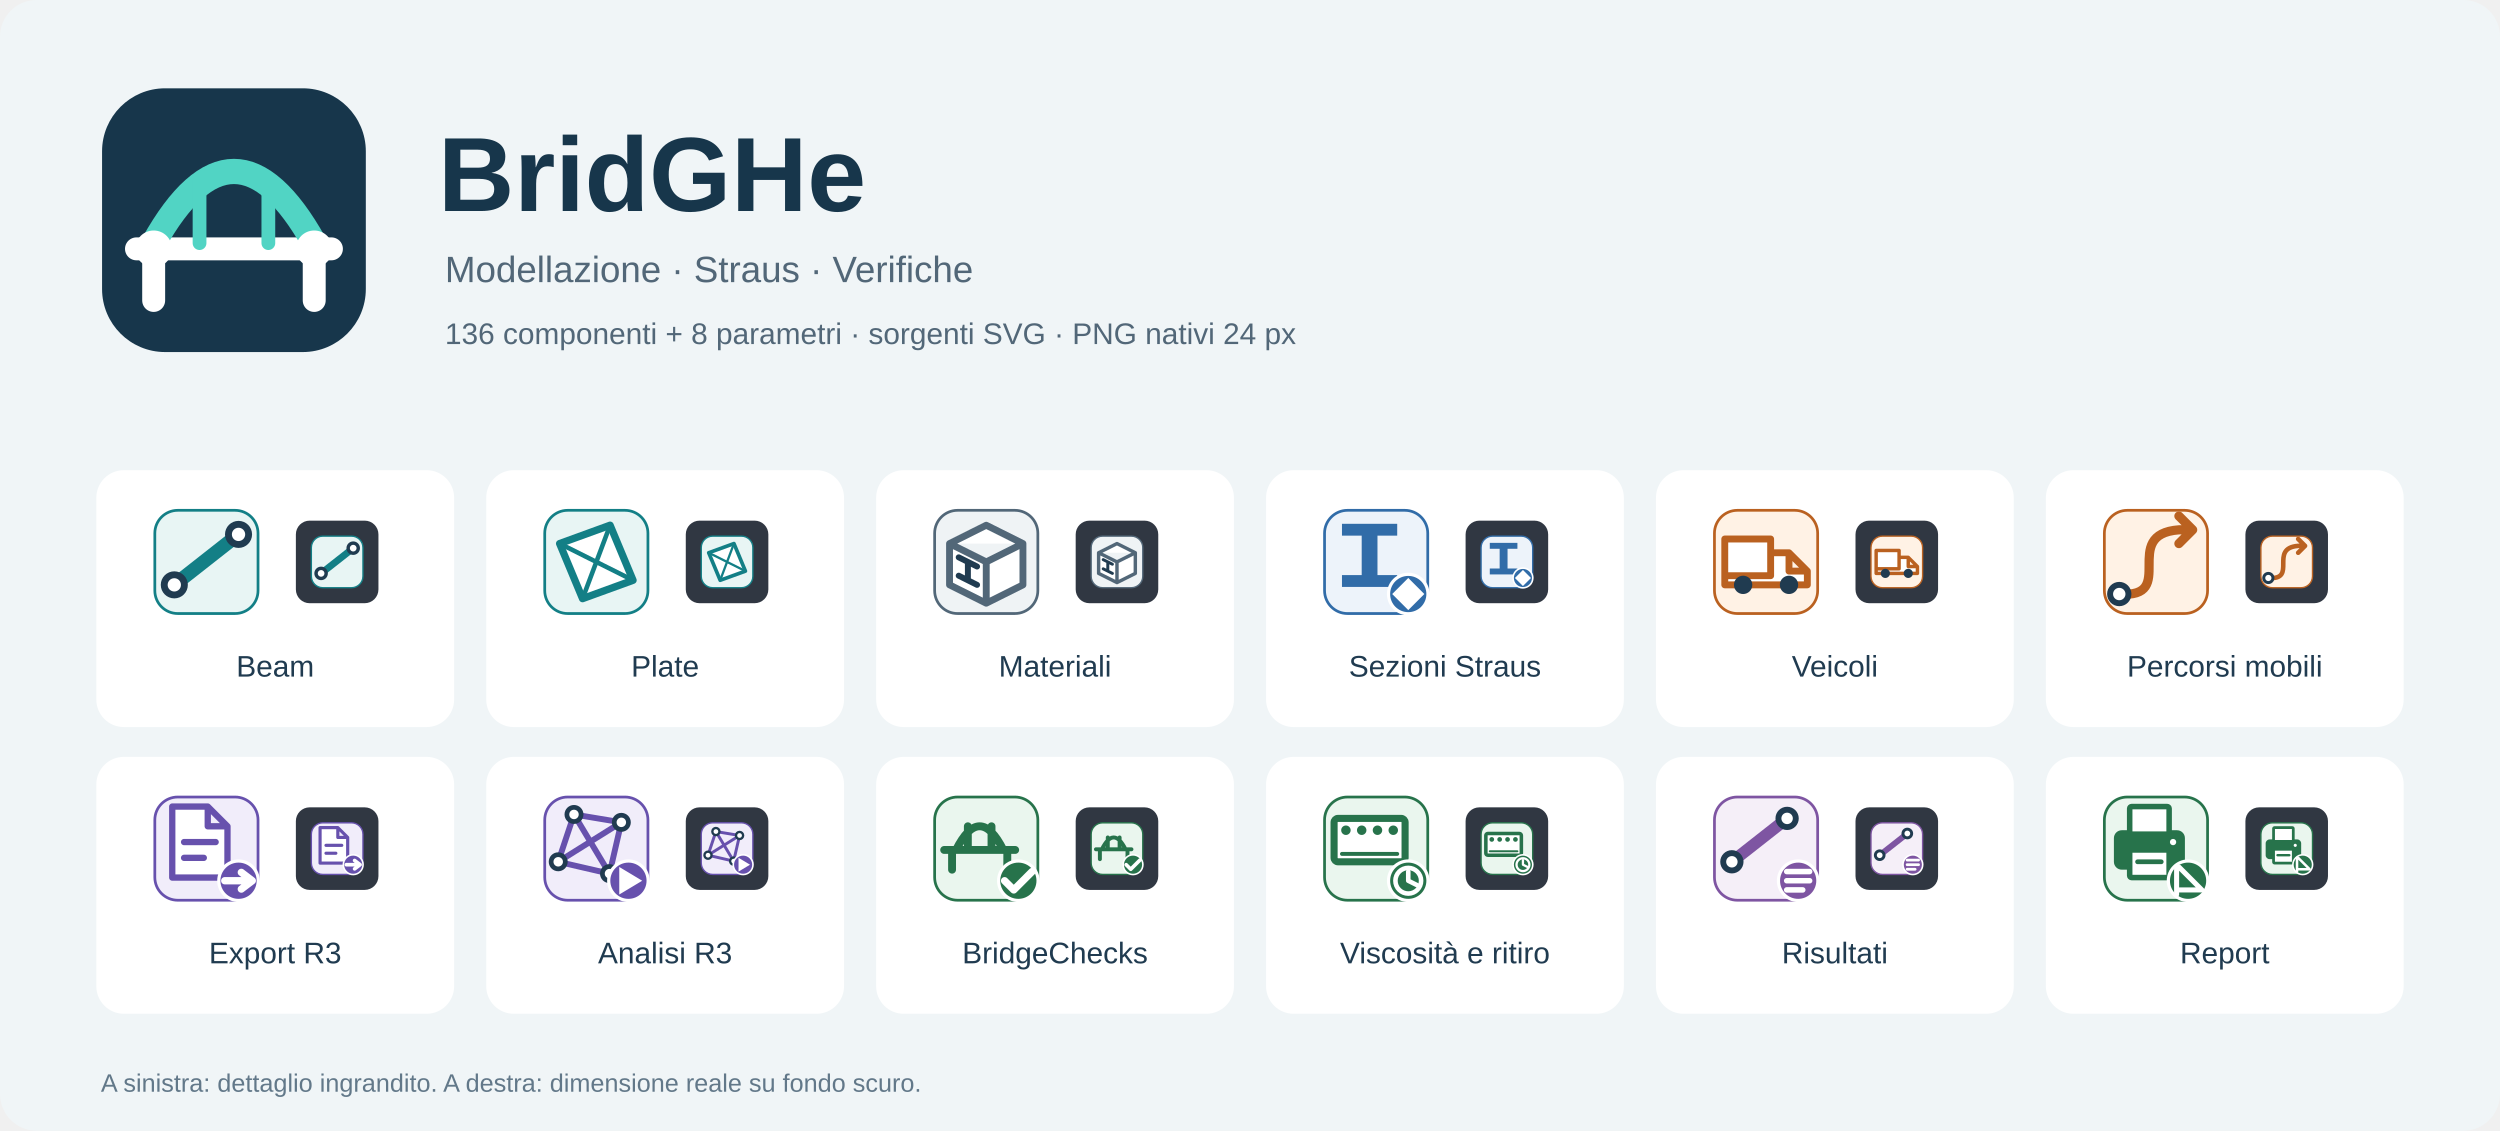
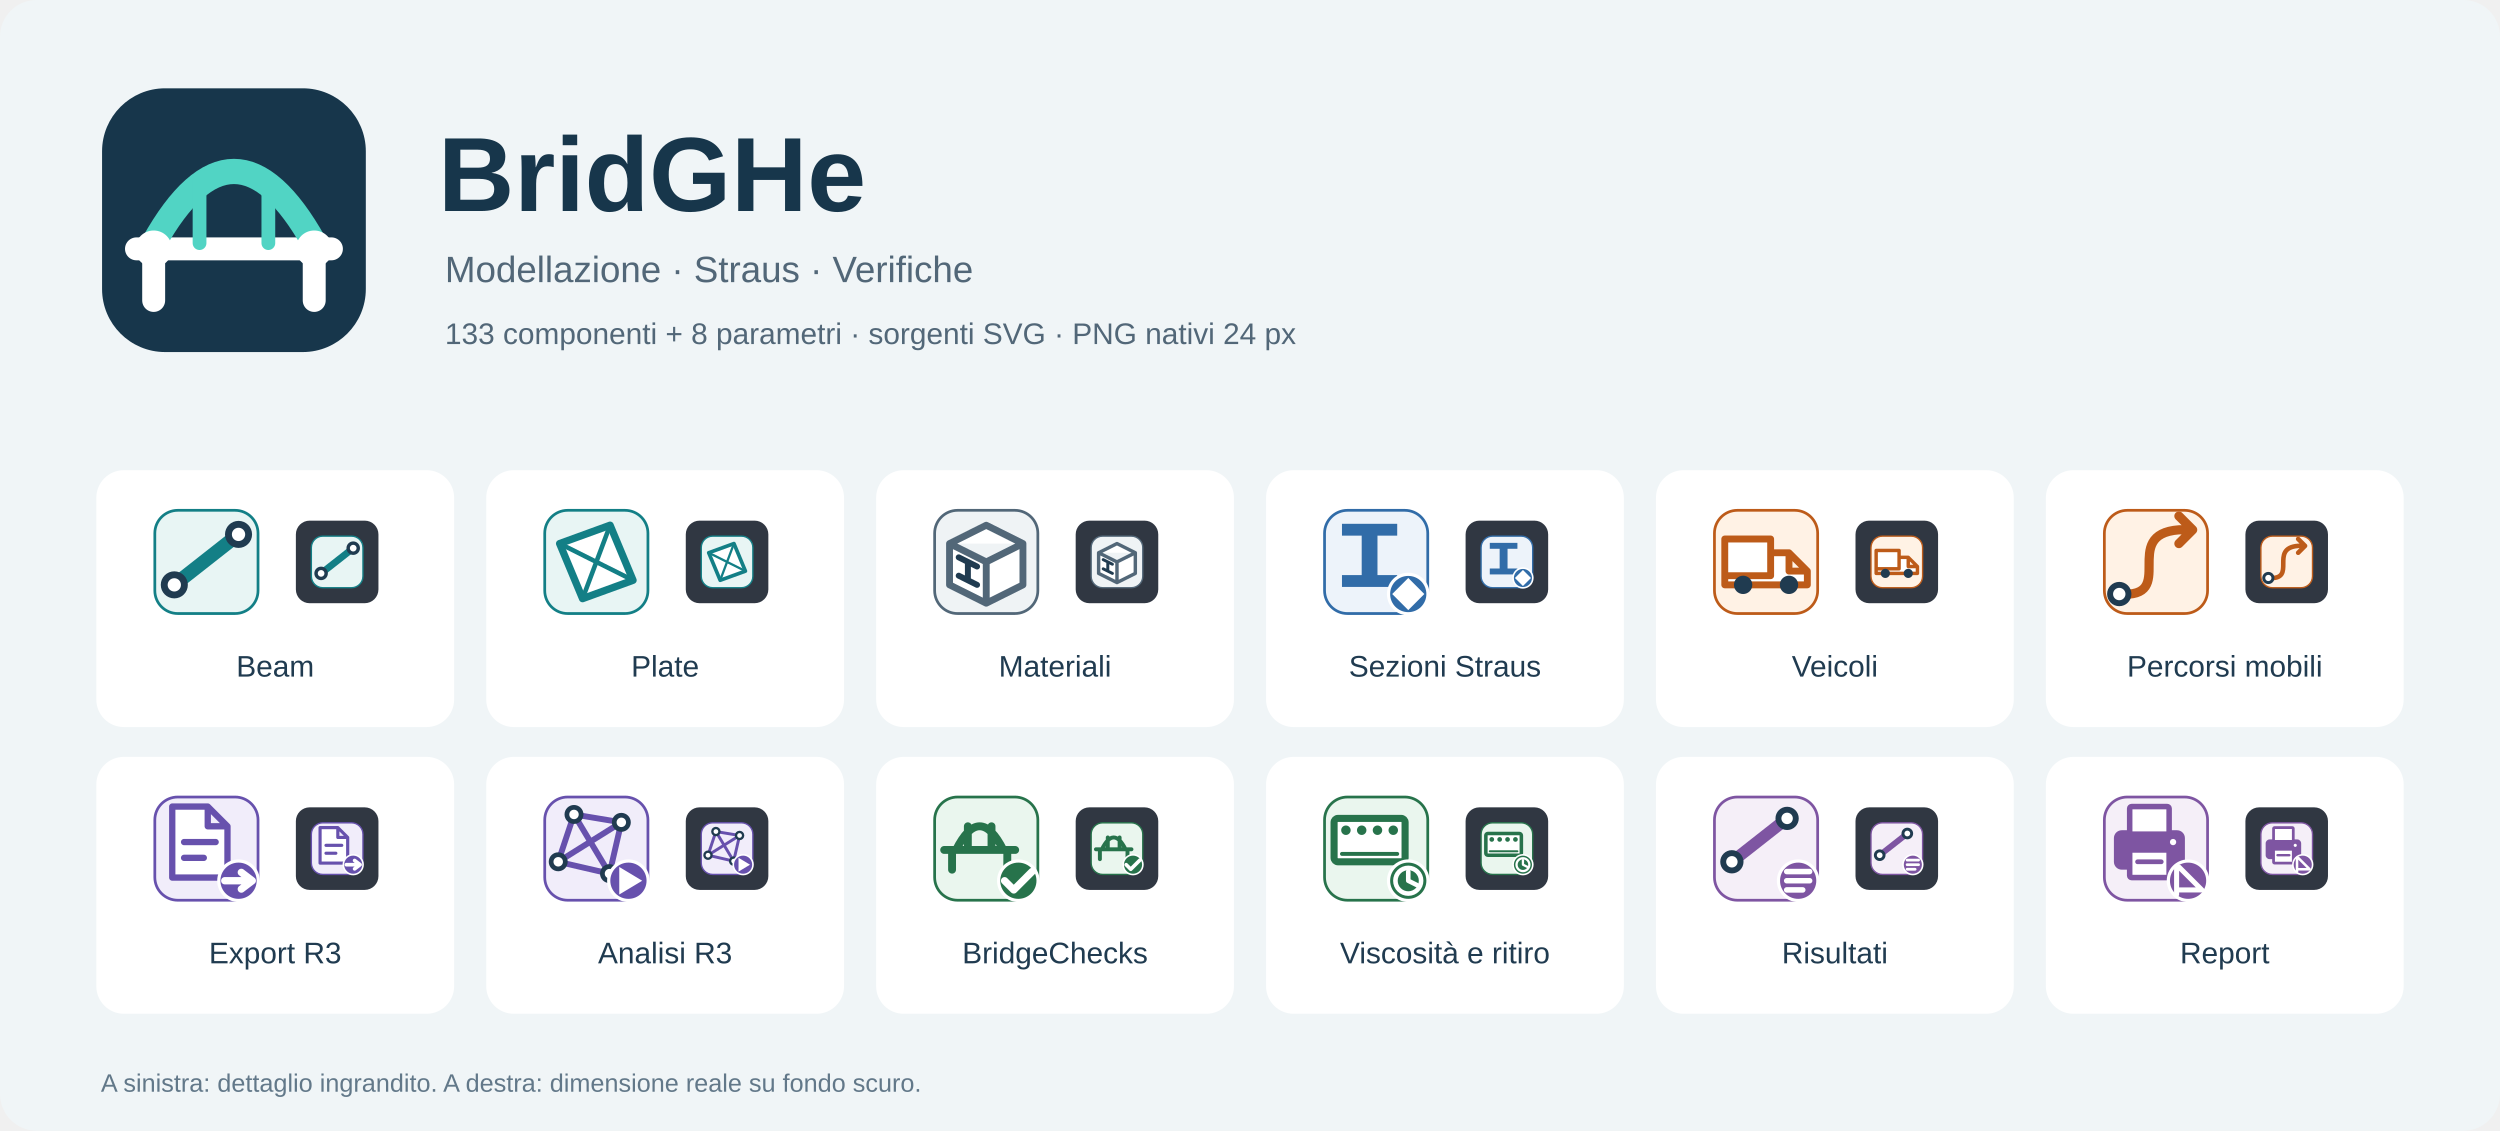
<svg xmlns="http://www.w3.org/2000/svg" width="1090" height="493" viewBox="0 0 1090 493" font-family="Segoe UI,Arial,sans-serif">
  <rect width="1090" height="493" rx="16" fill="#f0f5f7" />
  <g transform="translate(42 36) scale(5)">
    <rect x="0.5" y="0.5" width="23" height="23" rx="5.5" fill="#17364b" stroke="none" stroke-width="1" />
    <path d="M3.5 14.5H20.5M5 14.5V19M19 14.5V19" fill="none" stroke="white" stroke-width="2" stroke-linecap="round" stroke-linejoin="round" />
    <path d="M5 14Q12 1.5 19 14" fill="none" stroke="#51d4c4" stroke-width="2.2" stroke-linecap="round" stroke-linejoin="round" />
    <path d="M9 8.5V14M15 8.5V14" fill="none" stroke="#51d4c4" stroke-width="1.2" stroke-linecap="round" stroke-linejoin="round" />
    <circle cx="5" cy="14.5" r="1.6" fill="white" stroke="none" stroke-width="1.5" />
    <circle cx="19" cy="14.5" r="1.6" fill="white" stroke="none" stroke-width="1.5" />
  </g>
  <text x="191" y="92" fill="#17364b" font-size="46" font-weight="600">BridGHe</text>
  <text x="194" y="123" fill="#526778" font-size="16">Modellazione · Straus · Verifiche</text>
-   <text x="194" y="150" fill="#526778" font-size="13">136 componenti + 8 parametri · sorgenti SVG · PNG nativi 24 px</text>
+   <text x="194" y="150" fill="#526778" font-size="13">133 componenti + 8 parametri · sorgenti SVG · PNG nativi 24 px</text>
  <rect x="42" y="205" width="156" height="112" rx="12" fill="white" />
  <g transform="translate(66 221) scale(2)">
    <rect x="0.75" y="0.75" width="22.5" height="22.5" rx="5" fill="#e8f5f4" stroke="#137f86" stroke-width="0.6" />
    <path d="M5 17L19 6" fill="none" stroke="#137f86" stroke-width="3" stroke-linecap="round" stroke-linejoin="round" />
    <circle cx="5" cy="17" r="2.2" fill="white" stroke="#203b50" stroke-width="1.5" />
    <circle cx="19" cy="6" r="2.2" fill="white" stroke="#203b50" stroke-width="1.5" />
  </g>
  <rect x="129" y="227" width="36" height="36" rx="6" fill="#303742" />
  <g transform="translate(135 233)">
    <rect x="0.75" y="0.75" width="22.5" height="22.5" rx="5" fill="#e8f5f4" stroke="#137f86" stroke-width="0.6" />
    <path d="M5 17L19 6" fill="none" stroke="#137f86" stroke-width="3" stroke-linecap="round" stroke-linejoin="round" />
    <circle cx="5" cy="17" r="2.2" fill="white" stroke="#203b50" stroke-width="1.5" />
    <circle cx="19" cy="6" r="2.2" fill="white" stroke="#203b50" stroke-width="1.5" />
  </g>
  <text x="120" y="295" text-anchor="middle" fill="#203b50" font-size="13">Beam</text>
  <rect x="212" y="205" width="156" height="112" rx="12" fill="white" />
  <g transform="translate(236 221) scale(2)">
    <rect x="0.75" y="0.75" width="22.5" height="22.5" rx="5" fill="#e8f5f4" stroke="#137f86" stroke-width="0.6" />
    <path d="M4 8L15 4L20 16L9 20Z" fill="white" stroke="#137f86" stroke-width="1.6" stroke-linecap="round" stroke-linejoin="round" />
    <path d="M4 8L20 16M9 20L15 4" fill="none" stroke="#137f86" stroke-width="1" stroke-linecap="round" stroke-linejoin="round" />
  </g>
  <rect x="299" y="227" width="36" height="36" rx="6" fill="#303742" />
  <g transform="translate(305 233)">
    <rect x="0.75" y="0.75" width="22.5" height="22.5" rx="5" fill="#e8f5f4" stroke="#137f86" stroke-width="0.6" />
    <path d="M4 8L15 4L20 16L9 20Z" fill="white" stroke="#137f86" stroke-width="1.6" stroke-linecap="round" stroke-linejoin="round" />
    <path d="M4 8L20 16M9 20L15 4" fill="none" stroke="#137f86" stroke-width="1" stroke-linecap="round" stroke-linejoin="round" />
  </g>
  <text x="290" y="295" text-anchor="middle" fill="#203b50" font-size="13">Plate</text>
  <rect x="382" y="205" width="156" height="112" rx="12" fill="white" />
  <g transform="translate(406 221) scale(2)">
    <rect x="0.75" y="0.75" width="22.5" height="22.5" rx="5" fill="#eff3f5" stroke="#526778" stroke-width="0.6" />
    <path d="M4 8L12 4L20 8V17L12 21L4 17ZM4 8L12 12L20 8M12 12V21" fill="white" stroke="#526778" stroke-width="1.5" stroke-linecap="round" stroke-linejoin="round" />
    <path d="M6 11L10 13M8 12V16M6 15L10 17" fill="none" stroke="#203b50" stroke-width="1.3" stroke-linecap="round" stroke-linejoin="round" />
  </g>
  <rect x="469" y="227" width="36" height="36" rx="6" fill="#303742" />
  <g transform="translate(475 233)">
    <rect x="0.75" y="0.75" width="22.5" height="22.5" rx="5" fill="#eff3f5" stroke="#526778" stroke-width="0.6" />
    <path d="M4 8L12 4L20 8V17L12 21L4 17ZM4 8L12 12L20 8M12 12V21" fill="white" stroke="#526778" stroke-width="1.5" stroke-linecap="round" stroke-linejoin="round" />
    <path d="M6 11L10 13M8 12V16M6 15L10 17" fill="none" stroke="#203b50" stroke-width="1.3" stroke-linecap="round" stroke-linejoin="round" />
  </g>
  <text x="460" y="295" text-anchor="middle" fill="#203b50" font-size="13">Materiali</text>
  <rect x="552" y="205" width="156" height="112" rx="12" fill="white" />
  <g transform="translate(576 221) scale(2)">
    <rect x="0.75" y="0.75" width="22.5" height="22.5" rx="5" fill="#edf3fa" stroke="#316ca8" stroke-width="0.6" />
    <g transform="translate(0.25 0.25) scale(.86)">
      <path d="M5 4H19V7H14V17H19V20H5V17H10V7H5Z" fill="#316ca8" stroke="#316ca8" stroke-width="0" stroke-linecap="round" stroke-linejoin="round" fill-rule="evenodd" />
    </g>
    <circle cx="19" cy="19" r="4.65" fill="white" stroke="none" stroke-width="1.5" />
    <circle cx="19" cy="19" r="3.95" fill="#316ca8" stroke="none" stroke-width="1.5" />
    <path d="M19 15.5L22.5 19L19 22.5L15.5 19Z" fill="white" stroke="white" stroke-width="0" stroke-linecap="round" stroke-linejoin="round" />
  </g>
  <rect x="639" y="227" width="36" height="36" rx="6" fill="#303742" />
  <g transform="translate(645 233)">
    <rect x="0.75" y="0.75" width="22.5" height="22.5" rx="5" fill="#edf3fa" stroke="#316ca8" stroke-width="0.6" />
    <g transform="translate(0.25 0.25) scale(.86)">
      <path d="M5 4H19V7H14V17H19V20H5V17H10V7H5Z" fill="#316ca8" stroke="#316ca8" stroke-width="0" stroke-linecap="round" stroke-linejoin="round" fill-rule="evenodd" />
    </g>
    <circle cx="19" cy="19" r="4.65" fill="white" stroke="none" stroke-width="1.5" />
    <circle cx="19" cy="19" r="3.95" fill="#316ca8" stroke="none" stroke-width="1.5" />
    <path d="M19 15.5L22.5 19L19 22.5L15.5 19Z" fill="white" stroke="white" stroke-width="0" stroke-linecap="round" stroke-linejoin="round" />
  </g>
  <text x="630" y="295" text-anchor="middle" fill="#203b50" font-size="13">Sezioni Straus</text>
  <rect x="722" y="205" width="156" height="112" rx="12" fill="white" />
  <g transform="translate(746 221) scale(2)">
-     <rect x="0.75" y="0.75" width="22.5" height="22.5" rx="5" fill="#fff2e5" stroke="#ba6120" stroke-width="0.6" />
-     <path d="M3 7H13V15H3ZM13 10H17L21 14V17H3V15M17 10V14H21" fill="white" stroke="#ba6120" stroke-width="1.5" stroke-linecap="round" stroke-linejoin="round" />
+     <rect x="0.75" y="0.75" width="22.5" height="22.5" rx="5" fill="#fff2e5" stroke="#bd5b19" stroke-width="0.6" />
+     <path d="M3 7H13V15H3ZM13 10H17L21 14V17H3V15M17 10V14H21" fill="white" stroke="#bd5b19" stroke-width="1.5" stroke-linecap="round" stroke-linejoin="round" />
    <circle cx="7" cy="17" r="2" fill="#203b50" stroke="none" stroke-width="1.5" />
    <circle cx="17" cy="17" r="2" fill="#203b50" stroke="none" stroke-width="1.5" />
  </g>
  <rect x="809" y="227" width="36" height="36" rx="6" fill="#303742" />
  <g transform="translate(815 233)">
-     <rect x="0.75" y="0.75" width="22.5" height="22.5" rx="5" fill="#fff2e5" stroke="#ba6120" stroke-width="0.6" />
-     <path d="M3 7H13V15H3ZM13 10H17L21 14V17H3V15M17 10V14H21" fill="white" stroke="#ba6120" stroke-width="1.5" stroke-linecap="round" stroke-linejoin="round" />
+     <rect x="0.75" y="0.75" width="22.5" height="22.5" rx="5" fill="#fff2e5" stroke="#bd5b19" stroke-width="0.6" />
+     <path d="M3 7H13V15H3ZM13 10H17L21 14V17H3V15M17 10V14H21" fill="white" stroke="#bd5b19" stroke-width="1.5" stroke-linecap="round" stroke-linejoin="round" />
    <circle cx="7" cy="17" r="2" fill="#203b50" stroke="none" stroke-width="1.5" />
    <circle cx="17" cy="17" r="2" fill="#203b50" stroke="none" stroke-width="1.5" />
  </g>
  <text x="800" y="295" text-anchor="middle" fill="#203b50" font-size="13">Veicoli</text>
  <rect x="892" y="205" width="156" height="112" rx="12" fill="white" />
  <g transform="translate(916 221) scale(2)">
-     <rect x="0.75" y="0.75" width="22.5" height="22.5" rx="5" fill="#fff2e5" stroke="#ba6120" stroke-width="0.6" />
-     <path d="M4 19C17 20 4 6 17 5H20M17 2L20 5L17 8" fill="none" stroke="#ba6120" stroke-width="2" stroke-linecap="round" stroke-linejoin="round" />
+     <rect x="0.75" y="0.75" width="22.5" height="22.5" rx="5" fill="#fff2e5" stroke="#bd5b19" stroke-width="0.6" />
+     <path d="M4 19C17 20 4 6 17 5H20M17 2L20 5L17 8" fill="none" stroke="#bd5b19" stroke-width="2" stroke-linecap="round" stroke-linejoin="round" />
    <circle cx="4" cy="19" r="2" fill="white" stroke="#203b50" stroke-width="1.3" />
  </g>
  <rect x="979" y="227" width="36" height="36" rx="6" fill="#303742" />
  <g transform="translate(985 233)">
-     <rect x="0.75" y="0.75" width="22.5" height="22.5" rx="5" fill="#fff2e5" stroke="#ba6120" stroke-width="0.6" />
-     <path d="M4 19C17 20 4 6 17 5H20M17 2L20 5L17 8" fill="none" stroke="#ba6120" stroke-width="2" stroke-linecap="round" stroke-linejoin="round" />
+     <rect x="0.75" y="0.75" width="22.5" height="22.5" rx="5" fill="#fff2e5" stroke="#bd5b19" stroke-width="0.6" />
+     <path d="M4 19C17 20 4 6 17 5H20M17 2L20 5L17 8" fill="none" stroke="#bd5b19" stroke-width="2" stroke-linecap="round" stroke-linejoin="round" />
    <circle cx="4" cy="19" r="2" fill="white" stroke="#203b50" stroke-width="1.3" />
  </g>
  <text x="970" y="295" text-anchor="middle" fill="#203b50" font-size="13">Percorsi mobili</text>
  <rect x="42" y="330" width="156" height="112" rx="12" fill="white" />
  <g transform="translate(66 346) scale(2)">
    <rect x="0.75" y="0.75" width="22.5" height="22.5" rx="5" fill="#f1edfa" stroke="#6751ad" stroke-width="0.6" />
    <g transform="translate(0.25 0.25) scale(.86)">
      <path d="M5 3H14L19 8V21H5ZM14 3V8H19" fill="white" stroke="#6751ad" stroke-width="1.6" stroke-linecap="round" stroke-linejoin="round" />
      <path d="M8 12H16M8 16H13" fill="none" stroke="#6751ad" stroke-width="1.6" stroke-linecap="round" stroke-linejoin="round" />
    </g>
    <circle cx="19" cy="19" r="4.65" fill="white" stroke="none" stroke-width="1.5" />
    <circle cx="19" cy="19" r="3.95" fill="#6751ad" stroke="none" stroke-width="1.5" />
    <path d="M16 19 L22 19 M19.61 20.82 L22 19 L19.61 17.18" fill="none" stroke="white" stroke-width="1.6" stroke-linecap="round" stroke-linejoin="round" />
  </g>
  <rect x="129" y="352" width="36" height="36" rx="6" fill="#303742" />
  <g transform="translate(135 358)">
    <rect x="0.75" y="0.75" width="22.5" height="22.5" rx="5" fill="#f1edfa" stroke="#6751ad" stroke-width="0.6" />
    <g transform="translate(0.25 0.25) scale(.86)">
      <path d="M5 3H14L19 8V21H5ZM14 3V8H19" fill="white" stroke="#6751ad" stroke-width="1.6" stroke-linecap="round" stroke-linejoin="round" />
      <path d="M8 12H16M8 16H13" fill="none" stroke="#6751ad" stroke-width="1.6" stroke-linecap="round" stroke-linejoin="round" />
    </g>
    <circle cx="19" cy="19" r="4.65" fill="white" stroke="none" stroke-width="1.5" />
    <circle cx="19" cy="19" r="3.95" fill="#6751ad" stroke="none" stroke-width="1.5" />
    <path d="M16 19 L22 19 M19.61 20.82 L22 19 L19.61 17.18" fill="none" stroke="white" stroke-width="1.6" stroke-linecap="round" stroke-linejoin="round" />
  </g>
  <text x="120" y="420" text-anchor="middle" fill="#203b50" font-size="13">Export R3</text>
  <rect x="212" y="330" width="156" height="112" rx="12" fill="white" />
  <g transform="translate(236 346) scale(2)">
    <rect x="0.75" y="0.75" width="22.5" height="22.5" rx="5" fill="#f1edfa" stroke="#6751ad" stroke-width="0.6" />
    <g transform="translate(0.25 0.25) scale(.86)">
      <path d="M4 17L8 5L20 7L17 20ZM4 17L20 7M8 5L17 20" fill="none" stroke="#6751ad" stroke-width="1.5" stroke-linecap="round" stroke-linejoin="round" />
      <circle cx="4" cy="17" r="1.8" fill="white" stroke="#203b50" stroke-width="1.2" />
      <circle cx="8" cy="5" r="1.8" fill="white" stroke="#203b50" stroke-width="1.2" />
      <circle cx="20" cy="7" r="1.8" fill="white" stroke="#203b50" stroke-width="1.2" />
      <circle cx="17" cy="20" r="1.8" fill="white" stroke="#203b50" stroke-width="1.2" />
    </g>
    <circle cx="19" cy="19" r="4.65" fill="white" stroke="none" stroke-width="1.5" />
    <circle cx="19" cy="19" r="3.95" fill="#6751ad" stroke="none" stroke-width="1.5" />
    <path d="M17 16L22 19L17 22Z" fill="white" stroke="white" stroke-width="0" stroke-linecap="round" stroke-linejoin="round" />
  </g>
  <rect x="299" y="352" width="36" height="36" rx="6" fill="#303742" />
  <g transform="translate(305 358)">
    <rect x="0.75" y="0.75" width="22.5" height="22.5" rx="5" fill="#f1edfa" stroke="#6751ad" stroke-width="0.6" />
    <g transform="translate(0.25 0.25) scale(.86)">
      <path d="M4 17L8 5L20 7L17 20ZM4 17L20 7M8 5L17 20" fill="none" stroke="#6751ad" stroke-width="1.5" stroke-linecap="round" stroke-linejoin="round" />
      <circle cx="4" cy="17" r="1.8" fill="white" stroke="#203b50" stroke-width="1.2" />
      <circle cx="8" cy="5" r="1.8" fill="white" stroke="#203b50" stroke-width="1.2" />
      <circle cx="20" cy="7" r="1.8" fill="white" stroke="#203b50" stroke-width="1.2" />
      <circle cx="17" cy="20" r="1.8" fill="white" stroke="#203b50" stroke-width="1.2" />
    </g>
    <circle cx="19" cy="19" r="4.65" fill="white" stroke="none" stroke-width="1.5" />
    <circle cx="19" cy="19" r="3.95" fill="#6751ad" stroke="none" stroke-width="1.5" />
    <path d="M17 16L22 19L17 22Z" fill="white" stroke="white" stroke-width="0" stroke-linecap="round" stroke-linejoin="round" />
  </g>
  <text x="290" y="420" text-anchor="middle" fill="#203b50" font-size="13">Analisi R3</text>
  <rect x="382" y="330" width="156" height="112" rx="12" fill="white" />
  <g transform="translate(406 346) scale(2)">
    <rect x="0.75" y="0.75" width="22.5" height="22.5" rx="5" fill="#eaf6ee" stroke="#27734b" stroke-width="0.6" />
    <g transform="translate(0.25 0.25) scale(.86)">
      <path d="M3 14H21M5 14V19M19 14V19M6 14Q12 2 18 14M9 8V14M15 8V14" fill="none" stroke="#27734b" stroke-width="2" stroke-linecap="round" stroke-linejoin="round" />
    </g>
    <circle cx="19" cy="19" r="4.65" fill="white" stroke="none" stroke-width="1.5" />
    <circle cx="19" cy="19" r="3.95" fill="#27734b" stroke="none" stroke-width="1.5" />
    <path d="M16 19L18 21L22 17" fill="none" stroke="white" stroke-width="1.6" stroke-linecap="round" stroke-linejoin="round" />
  </g>
  <rect x="469" y="352" width="36" height="36" rx="6" fill="#303742" />
  <g transform="translate(475 358)">
    <rect x="0.75" y="0.75" width="22.5" height="22.5" rx="5" fill="#eaf6ee" stroke="#27734b" stroke-width="0.6" />
    <g transform="translate(0.25 0.25) scale(.86)">
      <path d="M3 14H21M5 14V19M19 14V19M6 14Q12 2 18 14M9 8V14M15 8V14" fill="none" stroke="#27734b" stroke-width="2" stroke-linecap="round" stroke-linejoin="round" />
    </g>
    <circle cx="19" cy="19" r="4.65" fill="white" stroke="none" stroke-width="1.5" />
    <circle cx="19" cy="19" r="3.95" fill="#27734b" stroke="none" stroke-width="1.5" />
    <path d="M16 19L18 21L22 17" fill="none" stroke="white" stroke-width="1.6" stroke-linecap="round" stroke-linejoin="round" />
  </g>
  <text x="460" y="420" text-anchor="middle" fill="#203b50" font-size="13">BridgeChecks</text>
  <rect x="552" y="330" width="156" height="112" rx="12" fill="white" />
  <g transform="translate(576 346) scale(2)">
    <rect x="0.75" y="0.75" width="22.5" height="22.5" rx="5" fill="#eaf6ee" stroke="#27734b" stroke-width="0.6" />
    <g transform="translate(0.25 0.25) scale(.86)">
      <rect x="3" y="6" width="18" height="11" rx="1" fill="white" stroke="#27734b" stroke-width="1.8" />
      <circle cx="6" cy="9" r="1.2" fill="#27734b" stroke="none" stroke-width="1.5" />
      <circle cx="10" cy="9" r="1.2" fill="#27734b" stroke="none" stroke-width="1.5" />
      <circle cx="14" cy="9" r="1.2" fill="#27734b" stroke="none" stroke-width="1.5" />
      <circle cx="18" cy="9" r="1.2" fill="#27734b" stroke="none" stroke-width="1.5" />
      <path d="M5 15H19" fill="none" stroke="#27734b" stroke-width="1" stroke-linecap="round" stroke-linejoin="round" />
    </g>
    <circle cx="19" cy="19" r="4.65" fill="white" stroke="none" stroke-width="1.5" />
    <circle cx="19" cy="19" r="3.95" fill="#27734b" stroke="none" stroke-width="1.5" />
    <circle cx="19" cy="19" r="2.8" fill="none" stroke="white" stroke-width="1" />
    <path d="M19 17V19L21 20" fill="none" stroke="white" stroke-width="1" stroke-linecap="round" stroke-linejoin="round" />
  </g>
  <rect x="639" y="352" width="36" height="36" rx="6" fill="#303742" />
  <g transform="translate(645 358)">
    <rect x="0.75" y="0.75" width="22.5" height="22.5" rx="5" fill="#eaf6ee" stroke="#27734b" stroke-width="0.6" />
    <g transform="translate(0.25 0.25) scale(.86)">
      <rect x="3" y="6" width="18" height="11" rx="1" fill="white" stroke="#27734b" stroke-width="1.8" />
      <circle cx="6" cy="9" r="1.2" fill="#27734b" stroke="none" stroke-width="1.5" />
      <circle cx="10" cy="9" r="1.2" fill="#27734b" stroke="none" stroke-width="1.5" />
      <circle cx="14" cy="9" r="1.2" fill="#27734b" stroke="none" stroke-width="1.5" />
      <circle cx="18" cy="9" r="1.2" fill="#27734b" stroke="none" stroke-width="1.5" />
      <path d="M5 15H19" fill="none" stroke="#27734b" stroke-width="1" stroke-linecap="round" stroke-linejoin="round" />
    </g>
    <circle cx="19" cy="19" r="4.65" fill="white" stroke="none" stroke-width="1.5" />
    <circle cx="19" cy="19" r="3.95" fill="#27734b" stroke="none" stroke-width="1.5" />
    <circle cx="19" cy="19" r="2.8" fill="none" stroke="white" stroke-width="1" />
    <path d="M19 17V19L21 20" fill="none" stroke="white" stroke-width="1" stroke-linecap="round" stroke-linejoin="round" />
  </g>
  <text x="630" y="420" text-anchor="middle" fill="#203b50" font-size="13">Viscosità e ritiro</text>
  <rect x="722" y="330" width="156" height="112" rx="12" fill="white" />
  <g transform="translate(746 346) scale(2)">
    <rect x="0.75" y="0.75" width="22.5" height="22.5" rx="5" fill="#f5eff8" stroke="#7e55a2" stroke-width="0.6" />
    <g transform="translate(0.25 0.25) scale(.86)">
      <path d="M5 17L19 6" fill="none" stroke="#7e55a2" stroke-width="3" stroke-linecap="round" stroke-linejoin="round" />
      <circle cx="5" cy="17" r="2.2" fill="white" stroke="#203b50" stroke-width="1.5" />
      <circle cx="19" cy="6" r="2.2" fill="white" stroke="#203b50" stroke-width="1.5" />
    </g>
    <circle cx="19" cy="19" r="4.65" fill="white" stroke="none" stroke-width="1.5" />
    <circle cx="19" cy="19" r="3.95" fill="#7e55a2" stroke="none" stroke-width="1.5" />
    <path d="M16.5 17H21.5M16.5 19H21.5M16.5 21H20" fill="none" stroke="white" stroke-width="1.2" stroke-linecap="round" stroke-linejoin="round" />
  </g>
  <rect x="809" y="352" width="36" height="36" rx="6" fill="#303742" />
  <g transform="translate(815 358)">
    <rect x="0.75" y="0.75" width="22.5" height="22.5" rx="5" fill="#f5eff8" stroke="#7e55a2" stroke-width="0.6" />
    <g transform="translate(0.25 0.25) scale(.86)">
      <path d="M5 17L19 6" fill="none" stroke="#7e55a2" stroke-width="3" stroke-linecap="round" stroke-linejoin="round" />
      <circle cx="5" cy="17" r="2.2" fill="white" stroke="#203b50" stroke-width="1.5" />
      <circle cx="19" cy="6" r="2.2" fill="white" stroke="#203b50" stroke-width="1.5" />
    </g>
    <circle cx="19" cy="19" r="4.65" fill="white" stroke="none" stroke-width="1.5" />
    <circle cx="19" cy="19" r="3.95" fill="#7e55a2" stroke="none" stroke-width="1.5" />
    <path d="M16.5 17H21.5M16.5 19H21.5M16.5 21H20" fill="none" stroke="white" stroke-width="1.2" stroke-linecap="round" stroke-linejoin="round" />
  </g>
  <text x="800" y="420" text-anchor="middle" fill="#203b50" font-size="13">Risultati</text>
  <rect x="892" y="330" width="156" height="112" rx="12" fill="white" />
  <g transform="translate(916 346) scale(2)">
-     <rect x="0.75" y="0.75" width="22.5" height="22.5" rx="5" fill="#eaf6ee" stroke="#27734b" stroke-width="0.6" />
-     <g transform="translate(0.25 0.25) scale(.86)">
-       <rect x="3" y="9" width="18" height="10" rx="2" fill="#27734b" stroke="none" stroke-width="1" />
-       <rect x="7" y="3" width="10" height="7" rx="0.5" fill="white" stroke="#27734b" stroke-width="1.4" />
-       <rect x="7" y="14" width="10" height="7" rx="0.5" fill="white" stroke="#27734b" stroke-width="1.4" />
-       <path d="M9 17H15" fill="none" stroke="#27734b" stroke-width="1.2" stroke-linecap="round" stroke-linejoin="round" />
+     <rect x="0.75" y="0.75" width="22.5" height="22.5" rx="5" fill="#f5eff8" stroke="#7e55a2" stroke-width="0.6" />
+     <g transform="translate(0.25 0.25) scale(.86)">
+       <rect x="3" y="9" width="18" height="10" rx="2" fill="#7e55a2" stroke="none" stroke-width="1" />
+       <rect x="7" y="3" width="10" height="7" rx="0.5" fill="white" stroke="#7e55a2" stroke-width="1.4" />
+       <rect x="7" y="14" width="10" height="7" rx="0.5" fill="white" stroke="#7e55a2" stroke-width="1.4" />
+       <path d="M9 17H15" fill="none" stroke="#7e55a2" stroke-width="1.2" stroke-linecap="round" stroke-linejoin="round" />
      <circle cx="18" cy="12" r="0.8" fill="white" stroke="none" stroke-width="1.5" />
    </g>
    <circle cx="19" cy="19" r="4.65" fill="white" stroke="none" stroke-width="1.5" />
-     <circle cx="19" cy="19" r="3.95" fill="#27734b" stroke="none" stroke-width="1.5" />
+     <circle cx="19" cy="19" r="3.95" fill="#7e55a2" stroke="none" stroke-width="1.5" />
    <path d="M16.5 16V22M17 16L22 21H17" fill="none" stroke="white" stroke-width="1.1" stroke-linecap="round" stroke-linejoin="round" />
  </g>
  <rect x="979" y="352" width="36" height="36" rx="6" fill="#303742" />
  <g transform="translate(985 358)">
-     <rect x="0.75" y="0.75" width="22.5" height="22.5" rx="5" fill="#eaf6ee" stroke="#27734b" stroke-width="0.6" />
-     <g transform="translate(0.25 0.25) scale(.86)">
-       <rect x="3" y="9" width="18" height="10" rx="2" fill="#27734b" stroke="none" stroke-width="1" />
-       <rect x="7" y="3" width="10" height="7" rx="0.5" fill="white" stroke="#27734b" stroke-width="1.4" />
-       <rect x="7" y="14" width="10" height="7" rx="0.5" fill="white" stroke="#27734b" stroke-width="1.4" />
-       <path d="M9 17H15" fill="none" stroke="#27734b" stroke-width="1.2" stroke-linecap="round" stroke-linejoin="round" />
+     <rect x="0.75" y="0.75" width="22.5" height="22.5" rx="5" fill="#f5eff8" stroke="#7e55a2" stroke-width="0.6" />
+     <g transform="translate(0.25 0.25) scale(.86)">
+       <rect x="3" y="9" width="18" height="10" rx="2" fill="#7e55a2" stroke="none" stroke-width="1" />
+       <rect x="7" y="3" width="10" height="7" rx="0.5" fill="white" stroke="#7e55a2" stroke-width="1.4" />
+       <rect x="7" y="14" width="10" height="7" rx="0.5" fill="white" stroke="#7e55a2" stroke-width="1.4" />
+       <path d="M9 17H15" fill="none" stroke="#7e55a2" stroke-width="1.2" stroke-linecap="round" stroke-linejoin="round" />
      <circle cx="18" cy="12" r="0.8" fill="white" stroke="none" stroke-width="1.5" />
    </g>
    <circle cx="19" cy="19" r="4.65" fill="white" stroke="none" stroke-width="1.5" />
-     <circle cx="19" cy="19" r="3.95" fill="#27734b" stroke="none" stroke-width="1.5" />
+     <circle cx="19" cy="19" r="3.95" fill="#7e55a2" stroke="none" stroke-width="1.5" />
    <path d="M16.5 16V22M17 16L22 21H17" fill="none" stroke="white" stroke-width="1.1" stroke-linecap="round" stroke-linejoin="round" />
  </g>
  <text x="970" y="420" text-anchor="middle" fill="#203b50" font-size="13">Report</text>
  <text x="44" y="476" fill="#627889" font-size="11">A sinistra: dettaglio ingrandito. A destra: dimensione reale su fondo scuro.</text>
</svg>
